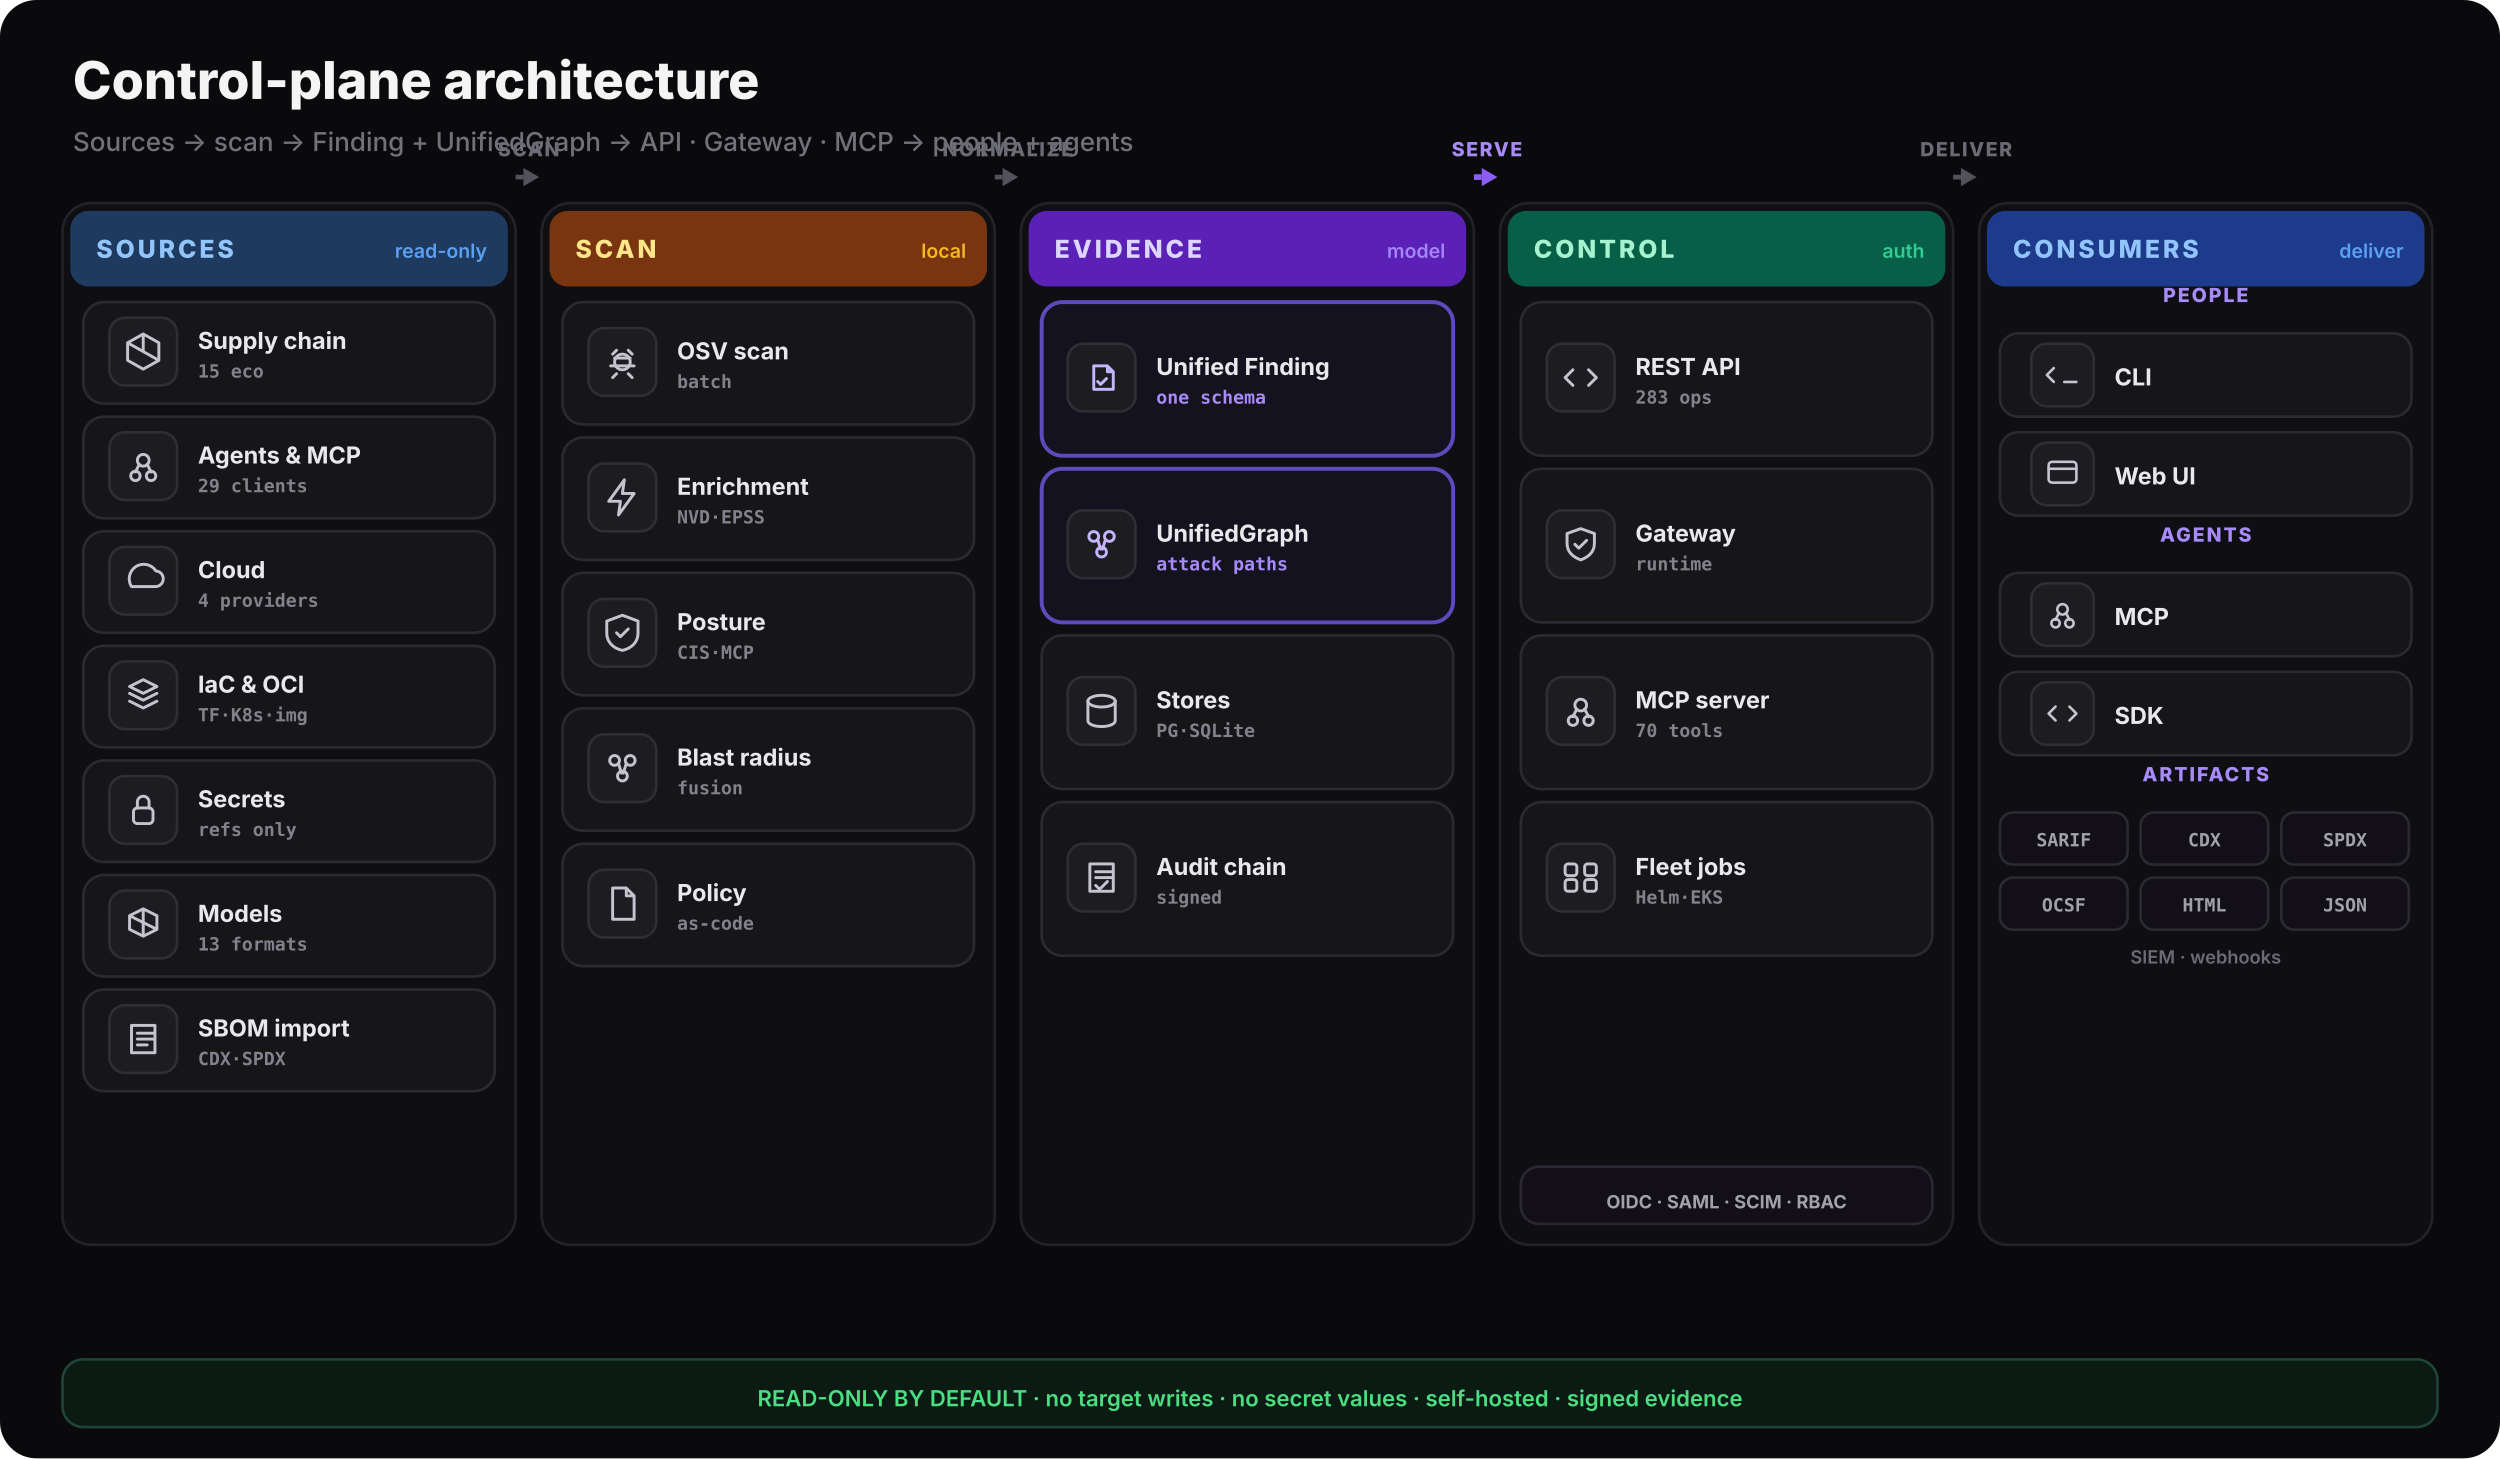
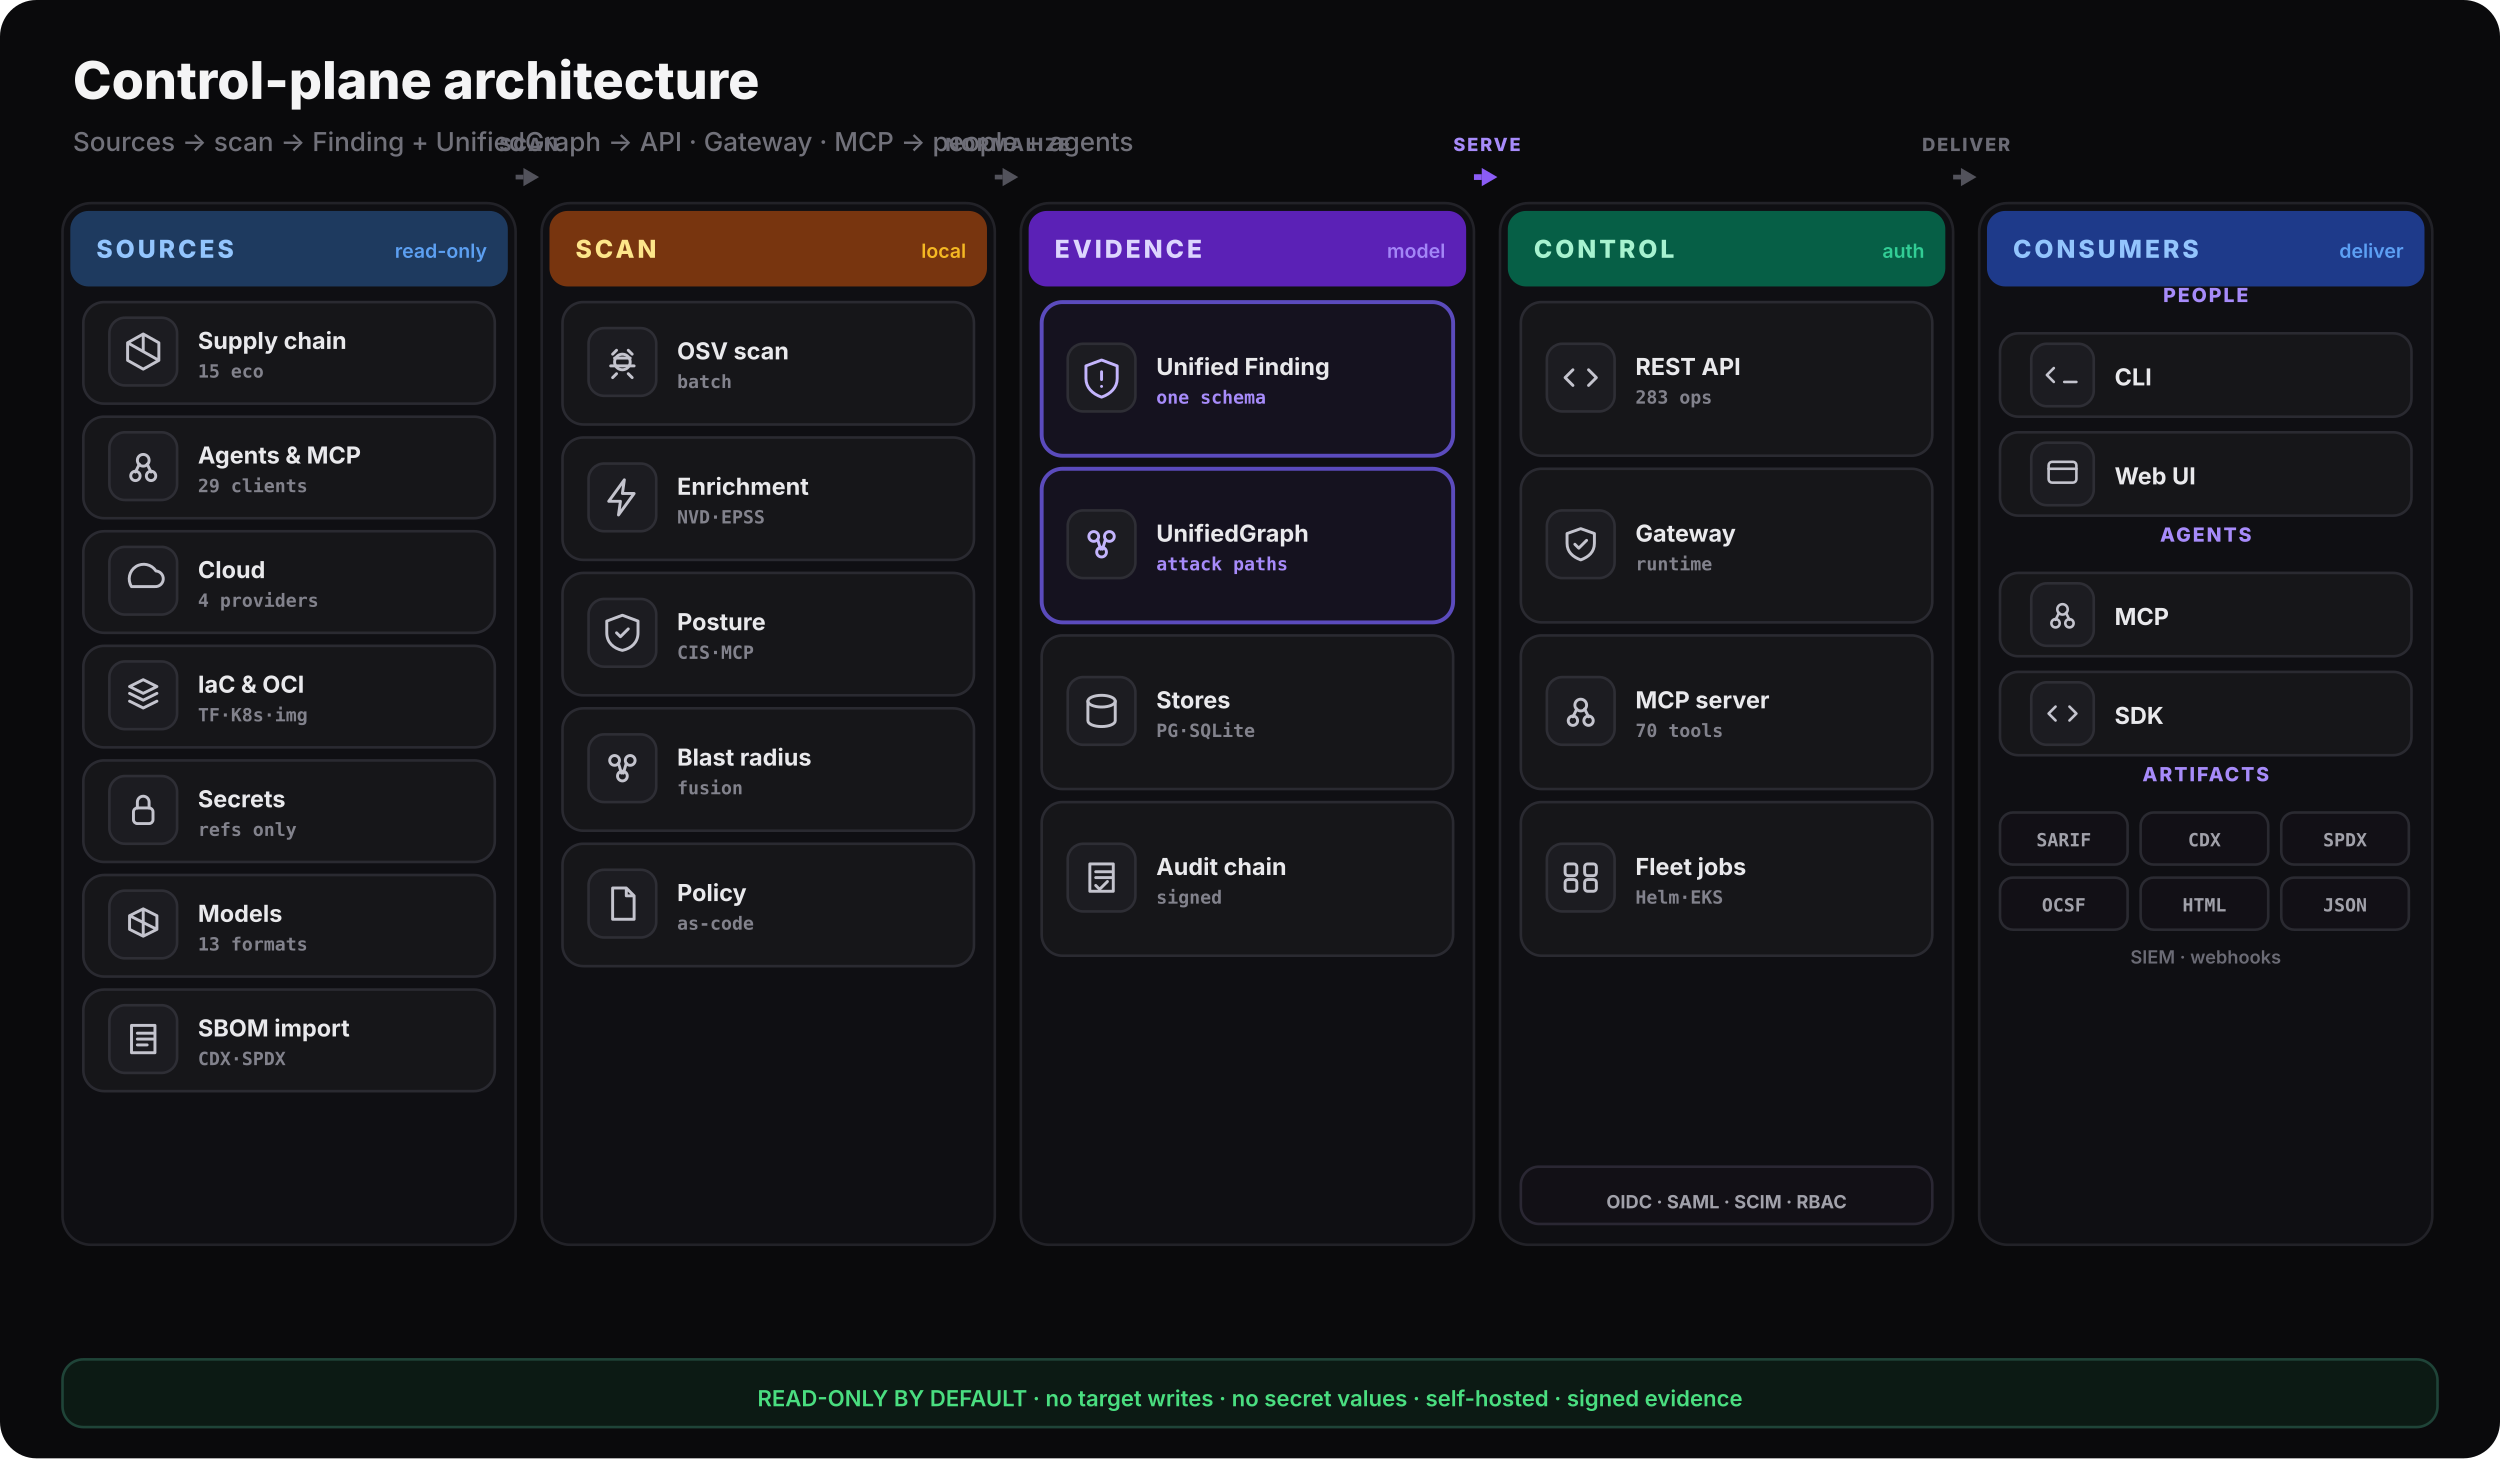
<svg xmlns="http://www.w3.org/2000/svg" width="960" height="560" viewBox="0 0 960 560" fill="none">
  <rect width="960" height="560" rx="14" fill="#0a0a0c" />
  <text x="28" y="38" font-family="Inter,system-ui,sans-serif" font-size="20" font-weight="800" fill="#f4f4f5">Control-plane architecture</text>
  <text x="28" y="58" font-family="Inter,system-ui,sans-serif" font-size="10" font-weight="500" fill="#71717a">Sources -&gt; scan -&gt; Finding + UnifiedGraph -&gt; API · Gateway · MCP -&gt; people + agents</text>
  <rect x="24" y="78" width="174" height="400" rx="11" fill="#0f0f13" stroke="#222228" />
  <rect x="27" y="81" width="168" height="29" rx="7" fill="#1e3a5f" />
  <text x="37" y="99" font-family="Inter,system-ui,sans-serif" font-size="9.5" font-weight="800" letter-spacing="0.12em" fill="#93c5fd">SOURCES</text>
  <text x="187" y="99" text-anchor="end" font-family="Inter,system-ui,sans-serif" font-size="7.5" font-weight="600" fill="#60a5fa" opacity="0.95">read-only</text>
  <rect x="208" y="78" width="174" height="400" rx="11" fill="#0f0f13" stroke="#222228" />
  <rect x="211" y="81" width="168" height="29" rx="7" fill="#78350f" />
  <text x="221" y="99" font-family="Inter,system-ui,sans-serif" font-size="9.5" font-weight="800" letter-spacing="0.12em" fill="#fde68a">SCAN</text>
  <text x="371" y="99" text-anchor="end" font-family="Inter,system-ui,sans-serif" font-size="7.5" font-weight="600" fill="#fbbf24" opacity="0.95">local</text>
  <rect x="392" y="78" width="174" height="400" rx="11" fill="#0f0f13" stroke="#222228" />
  <rect x="395" y="81" width="168" height="29" rx="7" fill="#5b21b6" />
  <text x="405" y="99" font-family="Inter,system-ui,sans-serif" font-size="9.5" font-weight="800" letter-spacing="0.12em" fill="#ddd6fe">EVIDENCE</text>
  <text x="555" y="99" text-anchor="end" font-family="Inter,system-ui,sans-serif" font-size="7.5" font-weight="600" fill="#a78bfa" opacity="0.95">model</text>
  <rect x="576" y="78" width="174" height="400" rx="11" fill="#0f0f13" stroke="#222228" />
  <rect x="579" y="81" width="168" height="29" rx="7" fill="#065f46" />
  <text x="589" y="99" font-family="Inter,system-ui,sans-serif" font-size="9.5" font-weight="800" letter-spacing="0.12em" fill="#a7f3d0">CONTROL</text>
  <text x="739" y="99" text-anchor="end" font-family="Inter,system-ui,sans-serif" font-size="7.5" font-weight="600" fill="#34d399" opacity="0.95">auth</text>
  <rect x="760" y="78" width="174" height="400" rx="11" fill="#0f0f13" stroke="#222228" />
  <rect x="763" y="81" width="168" height="29" rx="7" fill="#1e3a8a" />
  <text x="773" y="99" font-family="Inter,system-ui,sans-serif" font-size="9.5" font-weight="800" letter-spacing="0.12em" fill="#93c5fd">CONSUMERS</text>
  <text x="923" y="99" text-anchor="end" font-family="Inter,system-ui,sans-serif" font-size="7.5" font-weight="600" fill="#60a5fa" opacity="0.95">deliver</text>
  <rect x="32" y="116" width="158" height="39" rx="8" fill="#161619" stroke="#2a2a31" stroke-width="1" />
  <rect x="42" y="122" width="26" height="26" rx="6" fill="#1c1c21" stroke="#2e2e35" />
  <g transform="translate(46,126) scale(0.75)" fill="none" stroke="#c4c4ce" stroke-width="1.5" stroke-linecap="round" stroke-linejoin="round">
    <path d="M12 3l8 4.5v9L12 21l-8-4.5v-9z M12 3v9 M4 7.5l16 9" />
  </g>
  <text x="76" y="134" font-family="Inter,system-ui,sans-serif" font-size="9" font-weight="700" fill="#e9e9ec">Supply chain</text>
  <text x="76" y="145" font-family="ui-monospace,monospace" font-size="7" font-weight="600" fill="#82828c">15 eco</text>
  <rect x="32" y="160" width="158" height="39" rx="8" fill="#161619" stroke="#2a2a31" stroke-width="1" />
  <rect x="42" y="166" width="26" height="26" rx="6" fill="#1c1c21" stroke="#2e2e35" />
  <g transform="translate(46,170) scale(0.75)" fill="none" stroke="#c4c4ce" stroke-width="1.5" stroke-linecap="round" stroke-linejoin="round">
    <circle cx="12" cy="9" r="3" />
    <circle cx="8" cy="17" r="2.4" />
    <circle cx="16" cy="17" r="2.4" />
    <path d="M10 11l-2 4 M14 11l2 4" />
  </g>
  <text x="76" y="178" font-family="Inter,system-ui,sans-serif" font-size="9" font-weight="700" fill="#e9e9ec">Agents &amp; MCP</text>
  <text x="76" y="189" font-family="ui-monospace,monospace" font-size="7" font-weight="600" fill="#82828c">29 clients</text>
  <rect x="32" y="204" width="158" height="39" rx="8" fill="#161619" stroke="#2a2a31" stroke-width="1" />
  <rect x="42" y="210" width="26" height="26" rx="6" fill="#1c1c21" stroke="#2e2e35" />
  <g transform="translate(46,214) scale(0.75)" fill="none" stroke="#c4c4ce" stroke-width="1.5" stroke-linecap="round" stroke-linejoin="round">
    <path d="M6 15h12a4 4 0 0 0 .5-8A6 6 0 0 0 6 15z" />
  </g>
  <text x="76" y="222" font-family="Inter,system-ui,sans-serif" font-size="9" font-weight="700" fill="#e9e9ec">Cloud</text>
  <text x="76" y="233" font-family="ui-monospace,monospace" font-size="7" font-weight="600" fill="#82828c">4 providers</text>
  <rect x="32" y="248" width="158" height="39" rx="8" fill="#161619" stroke="#2a2a31" stroke-width="1" />
  <rect x="42" y="254" width="26" height="26" rx="6" fill="#1c1c21" stroke="#2e2e35" />
  <g transform="translate(46,258) scale(0.75)" fill="none" stroke="#c4c4ce" stroke-width="1.5" stroke-linecap="round" stroke-linejoin="round">
    <path d="M12 4l7 3.5-7 3.5-7-3.5z M5 11l7 3.5 7-3.5 M5 15l7 3.5 7-3.5" />
  </g>
  <text x="76" y="266" font-family="Inter,system-ui,sans-serif" font-size="9" font-weight="700" fill="#e9e9ec">IaC &amp; OCI</text>
  <text x="76" y="277" font-family="ui-monospace,monospace" font-size="7" font-weight="600" fill="#82828c">TF·K8s·img</text>
  <rect x="32" y="292" width="158" height="39" rx="8" fill="#161619" stroke="#2a2a31" stroke-width="1" />
  <rect x="42" y="298" width="26" height="26" rx="6" fill="#1c1c21" stroke="#2e2e35" />
  <g transform="translate(46,302) scale(0.75)" fill="none" stroke="#c4c4ce" stroke-width="1.5" stroke-linecap="round" stroke-linejoin="round">
    <rect x="7" y="11" width="10" height="8" rx="2" />
    <path d="M9 11V8a3 3 0 0 1 6 0v3" />
  </g>
  <text x="76" y="310" font-family="Inter,system-ui,sans-serif" font-size="9" font-weight="700" fill="#e9e9ec">Secrets</text>
  <text x="76" y="321" font-family="ui-monospace,monospace" font-size="7" font-weight="600" fill="#82828c">refs only</text>
  <rect x="32" y="336" width="158" height="39" rx="8" fill="#161619" stroke="#2a2a31" stroke-width="1" />
  <rect x="42" y="342" width="26" height="26" rx="6" fill="#1c1c21" stroke="#2e2e35" />
  <g transform="translate(46,346) scale(0.75)" fill="none" stroke="#c4c4ce" stroke-width="1.5" stroke-linecap="round" stroke-linejoin="round">
    <path d="M12 4l7 3.5v7L12 18l-7-3.5v-7z M12 4v14 M5 7.5l14 7" />
  </g>
  <text x="76" y="354" font-family="Inter,system-ui,sans-serif" font-size="9" font-weight="700" fill="#e9e9ec">Models</text>
  <text x="76" y="365" font-family="ui-monospace,monospace" font-size="7" font-weight="600" fill="#82828c">13 formats</text>
  <rect x="32" y="380" width="158" height="39" rx="8" fill="#161619" stroke="#2a2a31" stroke-width="1" />
  <rect x="42" y="386" width="26" height="26" rx="6" fill="#1c1c21" stroke="#2e2e35" />
  <g transform="translate(46,390) scale(0.75)" fill="none" stroke="#c4c4ce" stroke-width="1.5" stroke-linecap="round" stroke-linejoin="round">
    <path d="M6 5h12v14H6z M9 9h8 M9 12h8 M9 15h5" />
  </g>
  <text x="76" y="398" font-family="Inter,system-ui,sans-serif" font-size="9" font-weight="700" fill="#e9e9ec">SBOM import</text>
  <text x="76" y="409" font-family="ui-monospace,monospace" font-size="7" font-weight="600" fill="#82828c">CDX·SPDX</text>
  <rect x="216" y="116" width="158" height="47" rx="8" fill="#161619" stroke="#2a2a31" stroke-width="1" />
  <rect x="226" y="126" width="26" height="26" rx="6" fill="#1c1c21" stroke="#2e2e35" />
  <g transform="translate(230,130) scale(0.75)" fill="none" stroke="#c4c4ce" stroke-width="1.5" stroke-linecap="round" stroke-linejoin="round">
    <path d="M8 10h8M6 14h12M9 6l-2 2M15 6l2 2M9 18l-2 2M15 18l2 2" />
    <circle cx="12" cy="12" r="4" />
  </g>
  <text x="260" y="138" font-family="Inter,system-ui,sans-serif" font-size="9" font-weight="700" fill="#e9e9ec">OSV scan</text>
  <text x="260" y="149" font-family="ui-monospace,monospace" font-size="7" font-weight="600" fill="#82828c">batch</text>
  <rect x="216" y="168" width="158" height="47" rx="8" fill="#161619" stroke="#2a2a31" stroke-width="1" />
  <rect x="226" y="178" width="26" height="26" rx="6" fill="#1c1c21" stroke="#2e2e35" />
  <g transform="translate(230,182) scale(0.75)" fill="none" stroke="#c4c4ce" stroke-width="1.5" stroke-linecap="round" stroke-linejoin="round">
    <path d="M13 3L5 14h6l-1 7 8-11h-6z" />
  </g>
  <text x="260" y="190" font-family="Inter,system-ui,sans-serif" font-size="9" font-weight="700" fill="#e9e9ec">Enrichment</text>
  <text x="260" y="201" font-family="ui-monospace,monospace" font-size="7" font-weight="600" fill="#82828c">NVD·EPSS</text>
  <rect x="216" y="220" width="158" height="47" rx="8" fill="#161619" stroke="#2a2a31" stroke-width="1" />
  <rect x="226" y="230" width="26" height="26" rx="6" fill="#1c1c21" stroke="#2e2e35" />
  <g transform="translate(230,234) scale(0.75)" fill="none" stroke="#c4c4ce" stroke-width="1.5" stroke-linecap="round" stroke-linejoin="round">
    <path d="M12 3l8 3v6c0 5-3.5 8-8 9-4.5-1-8-4-8-9V6z" />
    <path d="M9 12l2 2 4-4" />
  </g>
  <text x="260" y="242" font-family="Inter,system-ui,sans-serif" font-size="9" font-weight="700" fill="#e9e9ec">Posture</text>
  <text x="260" y="253" font-family="ui-monospace,monospace" font-size="7" font-weight="600" fill="#82828c">CIS·MCP</text>
  <rect x="216" y="272" width="158" height="47" rx="8" fill="#161619" stroke="#2a2a31" stroke-width="1" />
  <rect x="226" y="282" width="26" height="26" rx="6" fill="#1c1c21" stroke="#2e2e35" />
  <g transform="translate(230,286) scale(0.75)" fill="none" stroke="#c4c4ce" stroke-width="1.5" stroke-linecap="round" stroke-linejoin="round">
    <circle cx="8" cy="8" r="2.5" />
    <circle cx="16" cy="8" r="2.5" />
    <circle cx="12" cy="16" r="2.5" />
    <path d="M10 9.5l1.5 5 M14 9.5l-1.5 5" />
  </g>
  <text x="260" y="294" font-family="Inter,system-ui,sans-serif" font-size="9" font-weight="700" fill="#e9e9ec">Blast radius</text>
  <text x="260" y="305" font-family="ui-monospace,monospace" font-size="7" font-weight="600" fill="#82828c">fusion</text>
  <rect x="216" y="324" width="158" height="47" rx="8" fill="#161619" stroke="#2a2a31" stroke-width="1" />
  <rect x="226" y="334" width="26" height="26" rx="6" fill="#1c1c21" stroke="#2e2e35" />
  <g transform="translate(230,338) scale(0.75)" fill="none" stroke="#c4c4ce" stroke-width="1.5" stroke-linecap="round" stroke-linejoin="round">
    <path d="M7 4h7l4 4v12H7z M14 4v4h4" />
  </g>
  <text x="260" y="346" font-family="Inter,system-ui,sans-serif" font-size="9" font-weight="700" fill="#e9e9ec">Policy</text>
  <text x="260" y="357" font-family="ui-monospace,monospace" font-size="7" font-weight="600" fill="#82828c">as-code</text>
  <rect x="400" y="116" width="158" height="59" rx="8" fill="#15121f" stroke="#5b4bbd" stroke-width="1.5" />
  <rect x="410" y="132" width="26" height="26" rx="6" fill="#1c1c21" stroke="#2e2e35" />
  <g transform="translate(414,136) scale(0.75)" fill="none" stroke="#c4b5fd" stroke-width="1.5" stroke-linecap="round" stroke-linejoin="round">
-     <path d="M8 6h7l3 3v9H8z M15 6v3h3 M10 14l1.5 1.5 3-3" />
+     <path d="M12 3l8 3v6.5c0 4.5-3.2 7.8-8 9.5-4.8-1.7-8-5-8-9.5V6z" />
+     <path d="M12 9v4" />
+     <path d="M12 16.5h.01" />
  </g>
  <text x="444" y="144" font-family="Inter,system-ui,sans-serif" font-size="9" font-weight="700" fill="#e9e9ec">Unified Finding</text>
  <text x="444" y="155" font-family="ui-monospace,monospace" font-size="7" font-weight="600" fill="#a78bfa">one schema</text>
  <rect x="400" y="180" width="158" height="59" rx="8" fill="#15121f" stroke="#5b4bbd" stroke-width="1.5" />
  <rect x="410" y="196" width="26" height="26" rx="6" fill="#1c1c21" stroke="#2e2e35" />
  <g transform="translate(414,200) scale(0.75)" fill="none" stroke="#c4b5fd" stroke-width="1.5" stroke-linecap="round" stroke-linejoin="round">
    <circle cx="8" cy="8" r="2.5" />
    <circle cx="16" cy="8" r="2.5" />
    <circle cx="12" cy="16" r="2.5" />
    <path d="M10 9.5l1.5 5 M14 9.5l-1.5 5" />
  </g>
  <text x="444" y="208" font-family="Inter,system-ui,sans-serif" font-size="9" font-weight="700" fill="#e9e9ec">UnifiedGraph</text>
  <text x="444" y="219" font-family="ui-monospace,monospace" font-size="7" font-weight="600" fill="#a78bfa">attack paths</text>
  <rect x="400" y="244" width="158" height="59" rx="8" fill="#161619" stroke="#2a2a31" stroke-width="1" />
  <rect x="410" y="260" width="26" height="26" rx="6" fill="#1c1c21" stroke="#2e2e35" />
  <g transform="translate(414,264) scale(0.75)" fill="none" stroke="#c4c4ce" stroke-width="1.5" stroke-linecap="round" stroke-linejoin="round">
    <ellipse cx="12" cy="7" rx="7" ry="3" />
    <path d="M5 7v10c0 1.7 3.1 3 7 3s7-1.3 7-3V7" />
  </g>
  <text x="444" y="272" font-family="Inter,system-ui,sans-serif" font-size="9" font-weight="700" fill="#e9e9ec">Stores</text>
  <text x="444" y="283" font-family="ui-monospace,monospace" font-size="7" font-weight="600" fill="#82828c">PG·SQLite</text>
  <rect x="400" y="308" width="158" height="59" rx="8" fill="#161619" stroke="#2a2a31" stroke-width="1" />
  <rect x="410" y="324" width="26" height="26" rx="6" fill="#1c1c21" stroke="#2e2e35" />
  <g transform="translate(414,328) scale(0.75)" fill="none" stroke="#c4c4ce" stroke-width="1.5" stroke-linecap="round" stroke-linejoin="round">
    <path d="M6 5h12v14H6z M9 9h8 M9 12h8" />
    <path d="M9 16l2 2 4-4" />
  </g>
  <text x="444" y="336" font-family="Inter,system-ui,sans-serif" font-size="9" font-weight="700" fill="#e9e9ec">Audit chain</text>
  <text x="444" y="347" font-family="ui-monospace,monospace" font-size="7" font-weight="600" fill="#82828c">signed</text>
  <rect x="584" y="116" width="158" height="59" rx="8" fill="#161619" stroke="#2a2a31" stroke-width="1" />
  <rect x="594" y="132" width="26" height="26" rx="6" fill="#1c1c21" stroke="#2e2e35" />
  <g transform="translate(598,136) scale(0.75)" fill="none" stroke="#c4c4ce" stroke-width="1.5" stroke-linecap="round" stroke-linejoin="round">
    <path d="M8 8l-4 4 4 4M16 8l4 4-4 4" />
  </g>
  <text x="628" y="144" font-family="Inter,system-ui,sans-serif" font-size="9" font-weight="700" fill="#e9e9ec">REST API</text>
  <text x="628" y="155" font-family="ui-monospace,monospace" font-size="7" font-weight="600" fill="#82828c">283 ops</text>
  <rect x="584" y="180" width="158" height="59" rx="8" fill="#161619" stroke="#2a2a31" stroke-width="1" />
  <rect x="594" y="196" width="26" height="26" rx="6" fill="#1c1c21" stroke="#2e2e35" />
  <g transform="translate(598,200) scale(0.75)" fill="none" stroke="#c4c4ce" stroke-width="1.5" stroke-linecap="round" stroke-linejoin="round">
    <path d="M12 4l7 2.5v5c0 4.5-3 7-7 8.5-4-1.5-7-4-7-8.5v-5z" />
    <path d="M9 12l2 2 4-4" />
  </g>
  <text x="628" y="208" font-family="Inter,system-ui,sans-serif" font-size="9" font-weight="700" fill="#e9e9ec">Gateway</text>
  <text x="628" y="219" font-family="ui-monospace,monospace" font-size="7" font-weight="600" fill="#82828c">runtime</text>
  <rect x="584" y="244" width="158" height="59" rx="8" fill="#161619" stroke="#2a2a31" stroke-width="1" />
  <rect x="594" y="260" width="26" height="26" rx="6" fill="#1c1c21" stroke="#2e2e35" />
  <g transform="translate(598,264) scale(0.75)" fill="none" stroke="#c4c4ce" stroke-width="1.5" stroke-linecap="round" stroke-linejoin="round">
    <circle cx="12" cy="9" r="3" />
    <circle cx="8" cy="17" r="2.4" />
    <circle cx="16" cy="17" r="2.4" />
    <path d="M10 11l-2 4 M14 11l2 4" />
  </g>
  <text x="628" y="272" font-family="Inter,system-ui,sans-serif" font-size="9" font-weight="700" fill="#e9e9ec">MCP server</text>
  <text x="628" y="283" font-family="ui-monospace,monospace" font-size="7" font-weight="600" fill="#82828c">70 tools</text>
  <rect x="584" y="308" width="158" height="59" rx="8" fill="#161619" stroke="#2a2a31" stroke-width="1" />
  <rect x="594" y="324" width="26" height="26" rx="6" fill="#1c1c21" stroke="#2e2e35" />
  <g transform="translate(598,328) scale(0.75)" fill="none" stroke="#c4c4ce" stroke-width="1.5" stroke-linecap="round" stroke-linejoin="round">
    <rect x="4" y="5" width="6" height="6" rx="1.5" />
    <rect x="14" y="5" width="6" height="6" rx="1.5" />
    <rect x="4" y="13" width="6" height="6" rx="1.5" />
    <rect x="14" y="13" width="6" height="6" rx="1.5" />
  </g>
  <text x="628" y="336" font-family="Inter,system-ui,sans-serif" font-size="9" font-weight="700" fill="#e9e9ec">Fleet jobs</text>
  <text x="628" y="347" font-family="ui-monospace,monospace" font-size="7" font-weight="600" fill="#82828c">Helm·EKS</text>
  <rect x="584" y="448" width="158" height="22" rx="7" fill="#121016" stroke="#2a2733" />
  <text x="663" y="464" text-anchor="middle" font-family="Inter,system-ui,sans-serif" font-size="7" font-weight="700" fill="#a1a1aa">OIDC · SAML · SCIM · RBAC</text>
  <text x="847" y="116" text-anchor="middle" font-family="Inter,system-ui,sans-serif" font-size="7.5" font-weight="800" letter-spacing="0.1em" fill="#a78bfa">PEOPLE</text>
  <rect x="768" y="128" width="158" height="32" rx="7" fill="#161619" stroke="#2a2a31" />
  <rect x="780" y="132" width="24" height="24" rx="6" fill="#1c1c21" stroke="#2e2e35" />
  <g transform="translate(784,136) scale(0.6666667)" fill="none" stroke="#c4c4ce" stroke-width="1.5" stroke-linecap="round" stroke-linejoin="round">
    <path d="M7 8l-4 4 4 4 M13 16h7" />
  </g>
  <text x="812" y="148" font-family="Inter,system-ui,sans-serif" font-size="9" font-weight="700" fill="#e9e9ec">CLI</text>
  <rect x="768" y="166" width="158" height="32" rx="7" fill="#161619" stroke="#2a2a31" />
  <rect x="780" y="170" width="24" height="24" rx="6" fill="#1c1c21" stroke="#2e2e35" />
  <g transform="translate(784,174) scale(0.6666667)" fill="none" stroke="#c4c4ce" stroke-width="1.5" stroke-linecap="round" stroke-linejoin="round">
    <rect x="4" y="5" width="16" height="12" rx="2" />
    <path d="M4 9h16" />
  </g>
  <text x="812" y="186" font-family="Inter,system-ui,sans-serif" font-size="9" font-weight="700" fill="#e9e9ec">Web UI</text>
  <text x="847" y="208" text-anchor="middle" font-family="Inter,system-ui,sans-serif" font-size="7.5" font-weight="800" letter-spacing="0.1em" fill="#a78bfa">AGENTS</text>
  <rect x="768" y="220" width="158" height="32" rx="7" fill="#161619" stroke="#2a2a31" />
  <rect x="780" y="224" width="24" height="24" rx="6" fill="#1c1c21" stroke="#2e2e35" />
  <g transform="translate(784,228) scale(0.6666667)" fill="none" stroke="#c4c4ce" stroke-width="1.5" stroke-linecap="round" stroke-linejoin="round">
    <circle cx="12" cy="9" r="3" />
    <circle cx="8" cy="17" r="2.4" />
    <circle cx="16" cy="17" r="2.4" />
    <path d="M10 11l-2 4 M14 11l2 4" />
  </g>
  <text x="812" y="240" font-family="Inter,system-ui,sans-serif" font-size="9" font-weight="700" fill="#e9e9ec">MCP</text>
  <rect x="768" y="258" width="158" height="32" rx="7" fill="#161619" stroke="#2a2a31" />
  <rect x="780" y="262" width="24" height="24" rx="6" fill="#1c1c21" stroke="#2e2e35" />
  <g transform="translate(784,266) scale(0.6666667)" fill="none" stroke="#c4c4ce" stroke-width="1.5" stroke-linecap="round" stroke-linejoin="round">
    <path d="M8 8l-4 4 4 4M16 8l4 4-4 4" />
  </g>
  <text x="812" y="278" font-family="Inter,system-ui,sans-serif" font-size="9" font-weight="700" fill="#e9e9ec">SDK</text>
  <text x="847" y="300" text-anchor="middle" font-family="Inter,system-ui,sans-serif" font-size="7.5" font-weight="800" letter-spacing="0.1em" fill="#a78bfa">ARTIFACTS</text>
  <rect x="768" y="312" width="49" height="20" rx="5" fill="#121016" stroke="#2a2a31" />
  <text x="792.5" y="325" text-anchor="middle" font-family="ui-monospace,monospace" font-size="7" font-weight="700" fill="#a1a1aa">SARIF</text>
  <rect x="822" y="312" width="49" height="20" rx="5" fill="#121016" stroke="#2a2a31" />
  <text x="846.5" y="325" text-anchor="middle" font-family="ui-monospace,monospace" font-size="7" font-weight="700" fill="#a1a1aa">CDX</text>
  <rect x="876" y="312" width="49" height="20" rx="5" fill="#121016" stroke="#2a2a31" />
  <text x="900.5" y="325" text-anchor="middle" font-family="ui-monospace,monospace" font-size="7" font-weight="700" fill="#a1a1aa">SPDX</text>
  <rect x="768" y="337" width="49" height="20" rx="5" fill="#121016" stroke="#2a2a31" />
  <text x="792.5" y="350" text-anchor="middle" font-family="ui-monospace,monospace" font-size="7" font-weight="700" fill="#a1a1aa">OCSF</text>
  <rect x="822" y="337" width="49" height="20" rx="5" fill="#121016" stroke="#2a2a31" />
  <text x="846.5" y="350" text-anchor="middle" font-family="ui-monospace,monospace" font-size="7" font-weight="700" fill="#a1a1aa">HTML</text>
  <rect x="876" y="337" width="49" height="20" rx="5" fill="#121016" stroke="#2a2a31" />
  <text x="900.5" y="350" text-anchor="middle" font-family="ui-monospace,monospace" font-size="7" font-weight="700" fill="#a1a1aa">JSON</text>
  <text x="847" y="370" text-anchor="middle" font-family="Inter,system-ui,sans-serif" font-size="7" font-weight="600" fill="#6b6b75">SIEM · webhooks</text>
  <line x1="198" y1="68" x2="201" y2="68" stroke="#52525b" stroke-width="1.8" />
  <polygon points="207,68 201,64.5 201,71.5" fill="#52525b" />
-   <text x="203" y="60" text-anchor="middle" font-family="Inter,system-ui,sans-serif" font-size="7.5" font-weight="800" letter-spacing="0.08em" fill="#6b6b75">SCAN</text>
+   <text x="203" y="58" text-anchor="middle" font-family="Inter,system-ui,sans-serif" font-size="7" font-weight="800" letter-spacing="0.1em" fill="#6b6b75">SCAN</text>
  <line x1="382" y1="68" x2="385" y2="68" stroke="#52525b" stroke-width="1.8" />
  <polygon points="391,68 385,64.5 385,71.5" fill="#52525b" />
-   <text x="387" y="60" text-anchor="middle" font-family="Inter,system-ui,sans-serif" font-size="7.5" font-weight="800" letter-spacing="0.08em" fill="#6b6b75">NORMALIZE</text>
+   <text x="387" y="58" text-anchor="middle" font-family="Inter,system-ui,sans-serif" font-size="7" font-weight="800" letter-spacing="0.1em" fill="#6b6b75">NORMALIZE</text>
  <line x1="566" y1="68" x2="569" y2="68" stroke="#8b5cf6" stroke-width="2.2" />
  <polygon points="575,68 569,64.5 569,71.5" fill="#8b5cf6" />
-   <text x="571" y="60" text-anchor="middle" font-family="Inter,system-ui,sans-serif" font-size="7.5" font-weight="800" letter-spacing="0.08em" fill="#a78bfa">SERVE</text>
+   <text x="571" y="58" text-anchor="middle" font-family="Inter,system-ui,sans-serif" font-size="7" font-weight="800" letter-spacing="0.1em" fill="#a78bfa">SERVE</text>
  <line x1="750" y1="68" x2="753" y2="68" stroke="#52525b" stroke-width="1.8" />
  <polygon points="759,68 753,64.5 753,71.5" fill="#52525b" />
-   <text x="755" y="60" text-anchor="middle" font-family="Inter,system-ui,sans-serif" font-size="7.5" font-weight="800" letter-spacing="0.08em" fill="#6b6b75">DELIVER</text>
+   <text x="755" y="58" text-anchor="middle" font-family="Inter,system-ui,sans-serif" font-size="7" font-weight="800" letter-spacing="0.1em" fill="#6b6b75">DELIVER</text>
  <rect x="24" y="522" width="912" height="26" rx="8" fill="#0c1a14" stroke="#1f4438" />
  <text x="480" y="540" text-anchor="middle" font-family="Inter,system-ui,sans-serif" font-size="8.5" font-weight="600" fill="#4ade80">READ-ONLY BY DEFAULT · no target writes · no secret values · self-hosted · signed evidence</text>
</svg>
